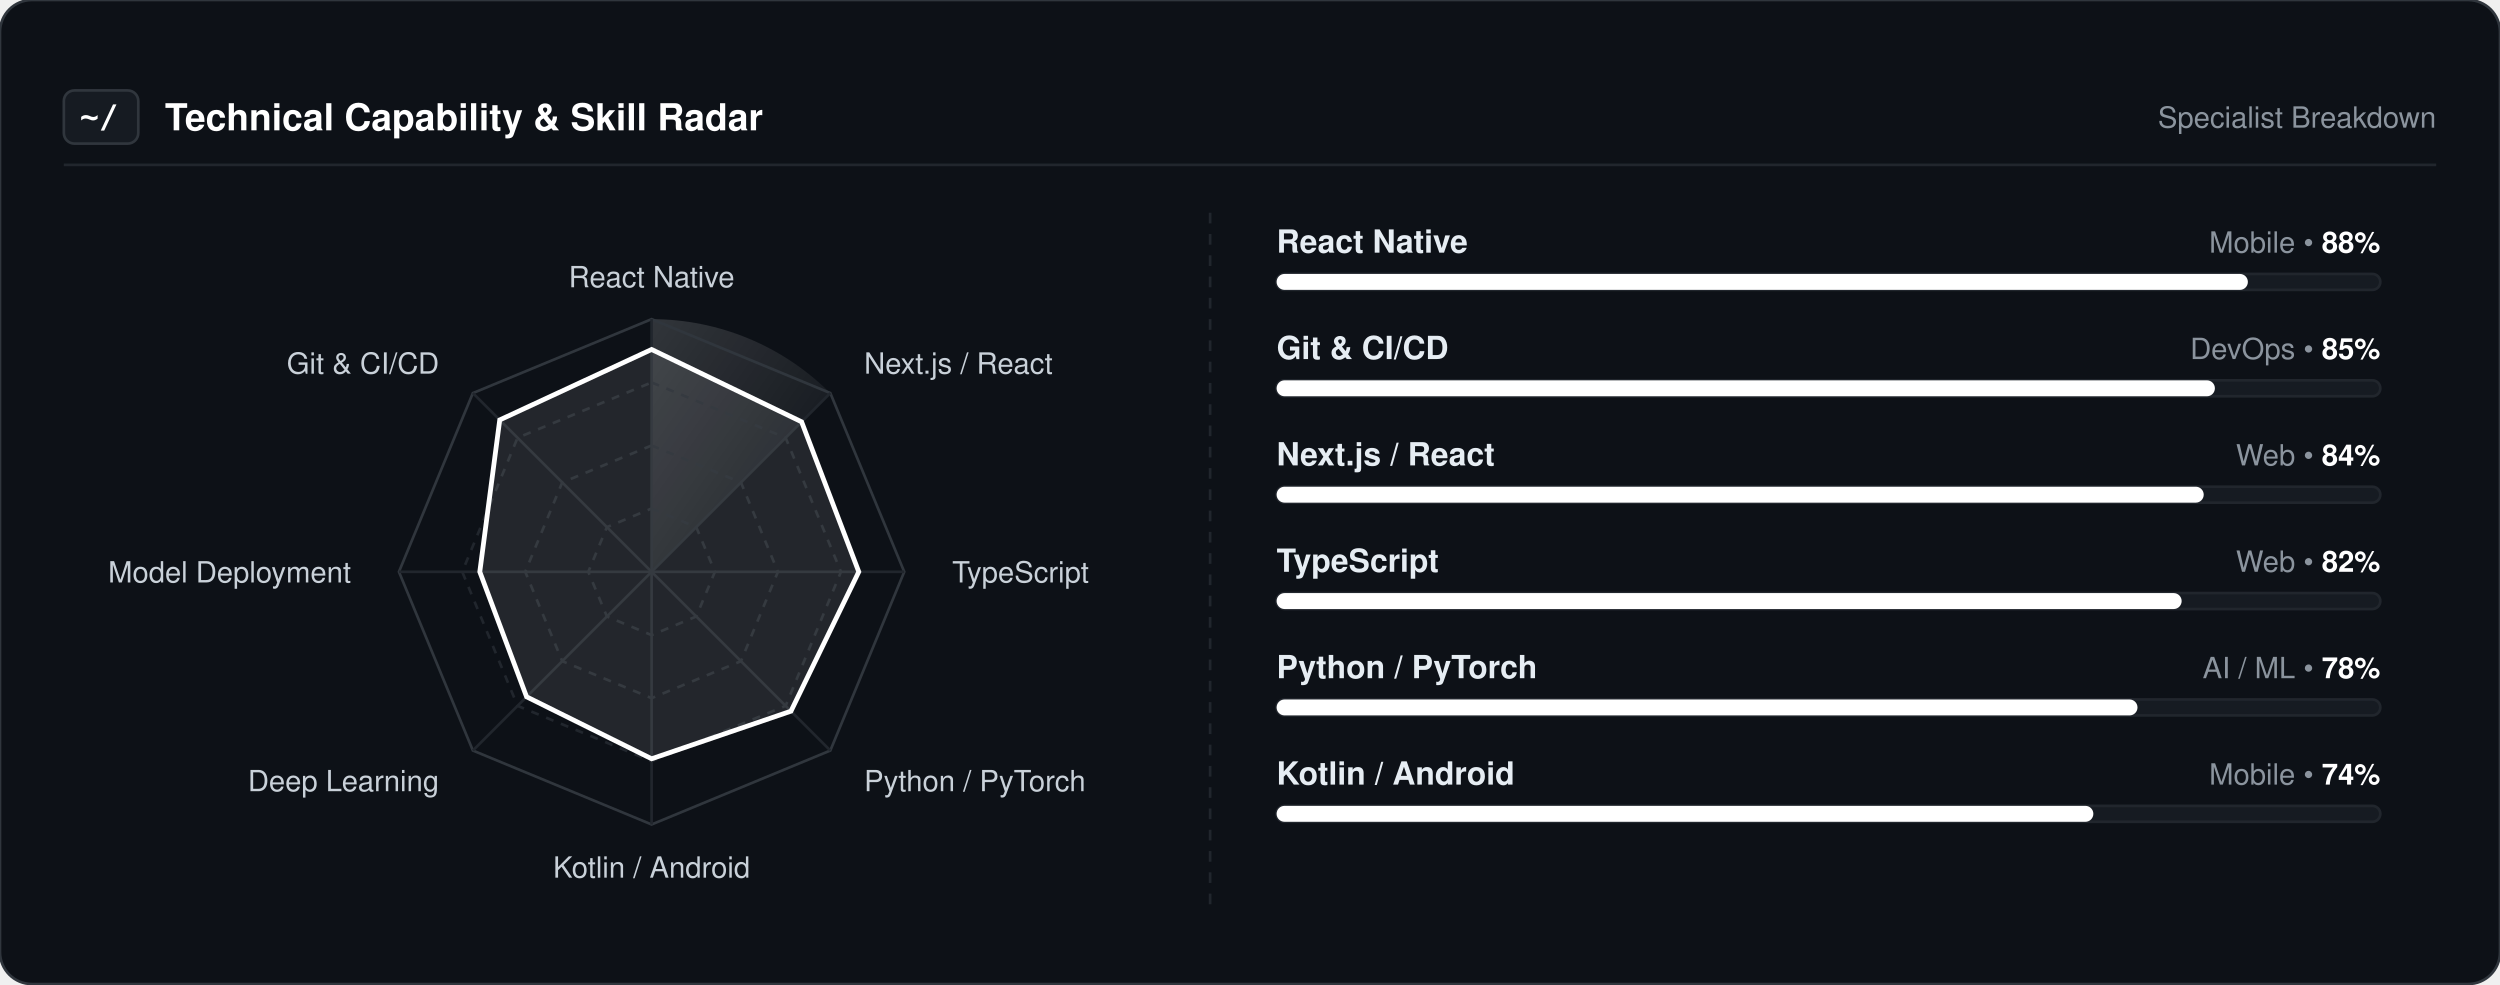
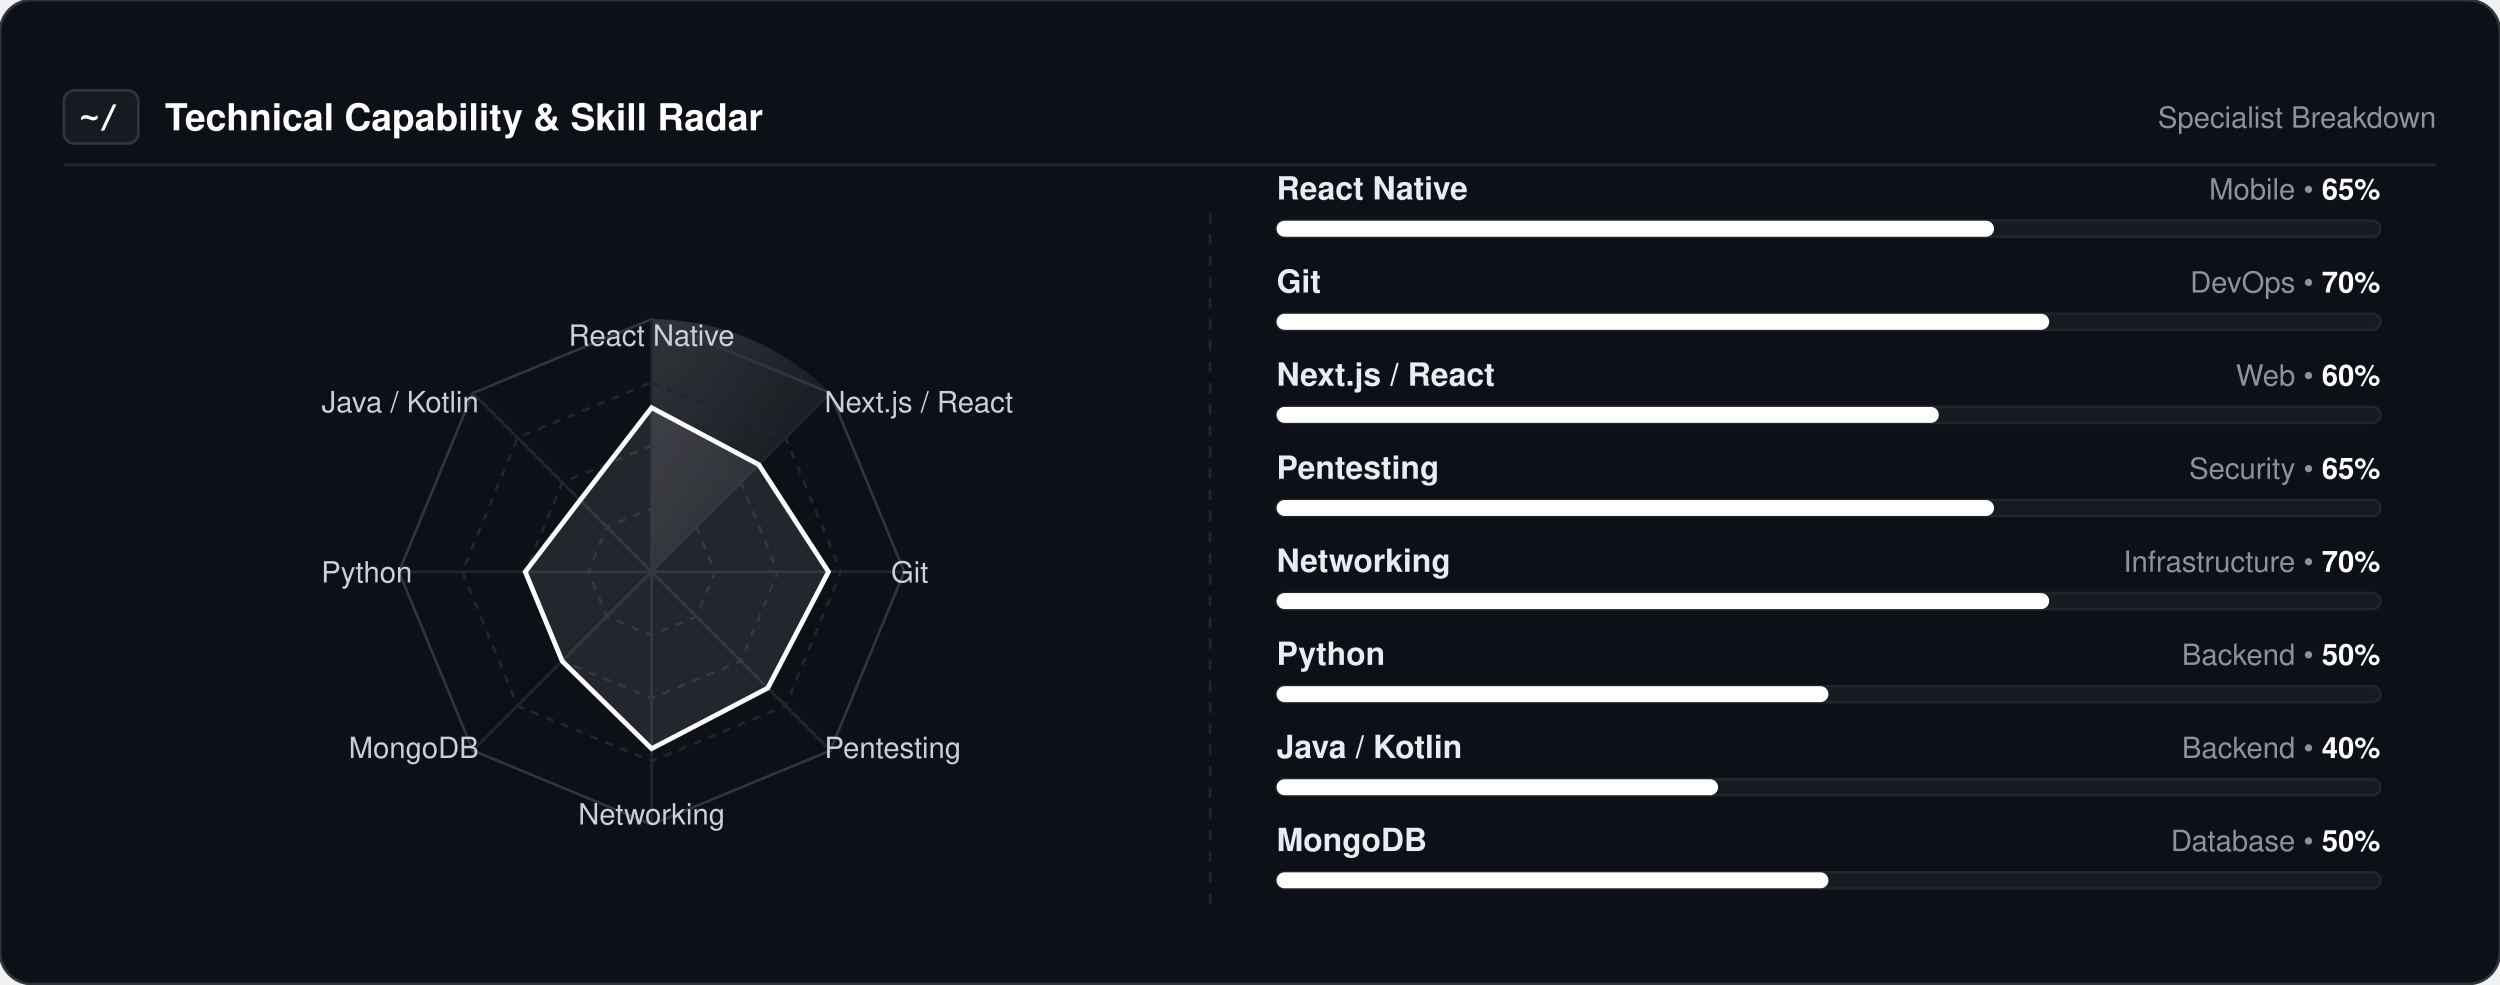
<svg xmlns="http://www.w3.org/2000/svg" viewBox="0 0 940 370" width="100%" height="auto" fill="none">
  <defs>
    <style>
      @keyframes radarExpand {
        0% { transform: scale(0.1); opacity: 0; }
        70% { transform: scale(1.04); opacity: 0.95; }
        100% { transform: scale(1); opacity: 1; }
      }
      @keyframes radarSweep {
        0% { transform: rotate(0deg); }
        100% { transform: rotate(360deg); }
      }
      @keyframes vertexPop {
        0% { transform: scale(0); opacity: 0; }
        100% { transform: scale(1); opacity: 1; }
      }
      @keyframes barGrow {
        0% { transform: scaleX(0); }
        100% { transform: scaleX(1); }
      }
      .radar-poly {
        transform-origin: 245px 215px;
        animation: radarExpand 1.0s cubic-bezier(0.16, 1, 0.3, 1) forwards;
      }
      .radar-sweep-beam {
        transform-origin: 245px 215px;
        animation: radarSweep 8s linear infinite;
      }
      .vertex-dot {
        transform-box: fill-box;
        transform-origin: center;
        opacity: 0;
        animation: vertexPop 0.4s ease-out forwards;
      }
      .hud-bar {
        transform-origin: left center;
        animation: barGrow 0.9s cubic-bezier(0.16, 1, 0.3, 1) both;
      }
    </style>
    <linearGradient id="radarSweepGrad" x1="0%" y1="0%" x2="100%" y2="100%">
      <stop offset="0%" stop-color="#ffffff" stop-opacity="0.15" />
      <stop offset="100%" stop-color="#ffffff" stop-opacity="0.0" />
    </linearGradient>
  </defs>
  <rect width="940" height="370" rx="12" fill="#0d1117" stroke="#30363d" stroke-width="1" />
  <g transform="translate(24, 34)">
    <rect x="0" y="0" width="28" height="20" rx="4" fill="#161b22" stroke="#30363d" stroke-width="1" />
    <text x="6" y="14" fill="#ffffff" font-family="monospace" font-size="12" font-weight="bold">~/</text>
    <text x="38" y="15" fill="#ffffff" font-family="-apple-system, BlinkMacSystemFont, 'Segoe UI', Helvetica, Arial, sans-serif" font-size="14" font-weight="600">Technical Capability &amp; Skill Radar</text>
    <text x="892" y="14" text-anchor="end" fill="#8b949e" font-family="-apple-system, BlinkMacSystemFont, 'Segoe UI', Helvetica, Arial, sans-serif" font-size="11">Specialist Breakdown</text>
    <line x1="0" y1="28" x2="892" y2="28" stroke="#21262d" stroke-width="1" />
  </g>
  <g>
    <path class="radar-sweep-beam" d="M 245 215 L 245 120 A 95 95 0 0 1 312.165 147.835 Z" fill="url(#radarSweepGrad)" />
    <polygon points="245.0,191.2 261.8,198.2 268.8,215.0 261.8,231.8 245.0,238.8 228.2,231.8 221.2,215.0 228.2,198.2" fill="none" stroke="#21262d" stroke-width="1" stroke-dasharray="3,3" />
    <polygon points="245.0,167.5 278.6,181.4 292.5,215.0 278.6,248.6 245.0,262.5 211.4,248.6 197.5,215.0 211.4,181.4" fill="none" stroke="#21262d" stroke-width="1" stroke-dasharray="3,3" />
    <polygon points="245.0,143.8 295.4,164.6 316.2,215.0 295.4,265.4 245.0,286.2 194.6,265.4 173.8,215.0 194.6,164.6" fill="none" stroke="#21262d" stroke-width="1" stroke-dasharray="3,3" />
    <polygon points="245.0,120.0 312.2,147.8 340.0,215.0 312.2,282.2 245.0,310.0 177.8,282.2 150.0,215.0 177.8,147.8" fill="none" stroke="#30363d" stroke-width="1" />
    <line x1="245" y1="215" x2="245.0" y2="120.0" stroke="#21262d" stroke-width="1" />
    <line x1="245" y1="215" x2="312.2" y2="147.8" stroke="#21262d" stroke-width="1" />
    <line x1="245" y1="215" x2="340.0" y2="215.0" stroke="#21262d" stroke-width="1" />
    <line x1="245" y1="215" x2="312.2" y2="282.2" stroke="#21262d" stroke-width="1" />
    <line x1="245" y1="215" x2="245.0" y2="310.0" stroke="#21262d" stroke-width="1" />
    <line x1="245" y1="215" x2="177.8" y2="282.2" stroke="#21262d" stroke-width="1" />
    <line x1="245" y1="215" x2="150.0" y2="215.0" stroke="#21262d" stroke-width="1" />
    <line x1="245" y1="215" x2="177.8" y2="147.8" stroke="#21262d" stroke-width="1" />
-     <polygon class="radar-poly" points="245.0,131.4 301.4,158.6 322.9,215.0 297.4,267.4 245.0,285.3 198.0,262.0 180.4,215.0 187.9,157.9" fill="rgba(255, 255, 255, 0.09)" stroke="#ffffff" stroke-width="1.8" />
-     <circle class="vertex-dot" cx="245.0" cy="131.4" r="3.5" fill="#ffffff" stroke="#0d1117" stroke-width="1.5" style="animation-delay: 0.30s;" />
-     <circle class="vertex-dot" cx="301.4" cy="158.6" r="3.5" fill="#ffffff" stroke="#0d1117" stroke-width="1.5" style="animation-delay: 0.38s;" />
-     <circle class="vertex-dot" cx="322.9" cy="215.0" r="3.5" fill="#ffffff" stroke="#0d1117" stroke-width="1.5" style="animation-delay: 0.46s;" />
-     <circle class="vertex-dot" cx="297.4" cy="267.4" r="3.5" fill="#ffffff" stroke="#0d1117" stroke-width="1.5" style="animation-delay: 0.54s;" />
-     <circle class="vertex-dot" cx="245.0" cy="285.3" r="3.5" fill="#ffffff" stroke="#0d1117" stroke-width="1.5" style="animation-delay: 0.62s;" />
-     <circle class="vertex-dot" cx="198.0" cy="262.0" r="3.5" fill="#ffffff" stroke="#0d1117" stroke-width="1.5" style="animation-delay: 0.70s;" />
-     <circle class="vertex-dot" cx="180.4" cy="215.0" r="3.5" fill="#ffffff" stroke="#0d1117" stroke-width="1.5" style="animation-delay: 0.78s;" />
-     <circle class="vertex-dot" cx="187.9" cy="157.9" r="3.5" fill="#ffffff" stroke="#0d1117" stroke-width="1.5" style="animation-delay: 0.86s;" />
-     <text x="245.0" y="108.0" text-anchor="middle" fill="#c9d1d9" font-family="-apple-system, BlinkMacSystemFont, 'Segoe UI', Helvetica, Arial, sans-serif" font-size="11" font-weight="500">React Native</text>
-     <text x="324.9" y="140.5" text-anchor="start" fill="#c9d1d9" font-family="-apple-system, BlinkMacSystemFont, 'Segoe UI', Helvetica, Arial, sans-serif" font-size="11" font-weight="500">Next.js / React</text>
-     <text x="358.0" y="219.0" text-anchor="start" fill="#c9d1d9" font-family="-apple-system, BlinkMacSystemFont, 'Segoe UI', Helvetica, Arial, sans-serif" font-size="11" font-weight="500">TypeScript</text>
-     <text x="324.9" y="297.5" text-anchor="start" fill="#c9d1d9" font-family="-apple-system, BlinkMacSystemFont, 'Segoe UI', Helvetica, Arial, sans-serif" font-size="11" font-weight="500">Python / PyTorch</text>
-     <text x="245.0" y="330.0" text-anchor="middle" fill="#c9d1d9" font-family="-apple-system, BlinkMacSystemFont, 'Segoe UI', Helvetica, Arial, sans-serif" font-size="11" font-weight="500">Kotlin / Android</text>
-     <text x="165.1" y="297.5" text-anchor="end" fill="#c9d1d9" font-family="-apple-system, BlinkMacSystemFont, 'Segoe UI', Helvetica, Arial, sans-serif" font-size="11" font-weight="500">Deep Learning</text>
-     <text x="132.0" y="219.0" text-anchor="end" fill="#c9d1d9" font-family="-apple-system, BlinkMacSystemFont, 'Segoe UI', Helvetica, Arial, sans-serif" font-size="11" font-weight="500">Model Deployment</text>
-     <text x="165.1" y="140.5" text-anchor="end" fill="#c9d1d9" font-family="-apple-system, BlinkMacSystemFont, 'Segoe UI', Helvetica, Arial, sans-serif" font-size="11" font-weight="500">Git &amp; CI/CD</text>
+     <polygon class="radar-poly" points="245.0,153.3 285.3,174.7 311.5,215.0 288.7,258.7 245.0,281.5 211.4,248.6 197.5,215.0 218.1,188.1" fill="rgba(255, 255, 255, 0.09)" stroke="#ffffff" stroke-width="1.8" />
+     <circle class="vertex-dot" cx="245.0" cy="153.3" r="3.5" fill="#ffffff" stroke="#0d1117" stroke-width="1.5" style="animation-delay: 0.30s;" />
+     <circle class="vertex-dot" cx="285.3" cy="174.7" r="3.5" fill="#ffffff" stroke="#0d1117" stroke-width="1.5" style="animation-delay: 0.38s;" />
+     <circle class="vertex-dot" cx="311.5" cy="215.0" r="3.5" fill="#ffffff" stroke="#0d1117" stroke-width="1.5" style="animation-delay: 0.46s;" />
+     <circle class="vertex-dot" cx="288.7" cy="258.7" r="3.5" fill="#ffffff" stroke="#0d1117" stroke-width="1.5" style="animation-delay: 0.54s;" />
+     <circle class="vertex-dot" cx="245.0" cy="281.5" r="3.5" fill="#ffffff" stroke="#0d1117" stroke-width="1.5" style="animation-delay: 0.62s;" />
+     <circle class="vertex-dot" cx="211.4" cy="248.6" r="3.5" fill="#ffffff" stroke="#0d1117" stroke-width="1.5" style="animation-delay: 0.70s;" />
+     <circle class="vertex-dot" cx="197.5" cy="215.0" r="3.5" fill="#ffffff" stroke="#0d1117" stroke-width="1.5" style="animation-delay: 0.78s;" />
+     <circle class="vertex-dot" cx="218.1" cy="188.1" r="3.5" fill="#ffffff" stroke="#0d1117" stroke-width="1.5" style="animation-delay: 0.86s;" />
+     <text x="245.0" y="130.0" text-anchor="middle" fill="#c9d1d9" font-family="-apple-system, BlinkMacSystemFont, 'Segoe UI', Helvetica, Arial, sans-serif" font-size="11" font-weight="500">React Native</text>
+     <text x="310.0" y="155.0" text-anchor="start" fill="#c9d1d9" font-family="-apple-system, BlinkMacSystemFont, 'Segoe UI', Helvetica, Arial, sans-serif" font-size="11" font-weight="500">Next.js / React</text>
+     <text x="335.0" y="219.0" text-anchor="start" fill="#c9d1d9" font-family="-apple-system, BlinkMacSystemFont, 'Segoe UI', Helvetica, Arial, sans-serif" font-size="11" font-weight="500">Git</text>
+     <text x="310.0" y="285.0" text-anchor="start" fill="#c9d1d9" font-family="-apple-system, BlinkMacSystemFont, 'Segoe UI', Helvetica, Arial, sans-serif" font-size="11" font-weight="500">Pentesting</text>
+     <text x="245.0" y="310.0" text-anchor="middle" fill="#c9d1d9" font-family="-apple-system, BlinkMacSystemFont, 'Segoe UI', Helvetica, Arial, sans-serif" font-size="11" font-weight="500">Networking</text>
+     <text x="180.0" y="285.0" text-anchor="end" fill="#c9d1d9" font-family="-apple-system, BlinkMacSystemFont, 'Segoe UI', Helvetica, Arial, sans-serif" font-size="11" font-weight="500">MongoDB</text>
+     <text x="155.0" y="219.0" text-anchor="end" fill="#c9d1d9" font-family="-apple-system, BlinkMacSystemFont, 'Segoe UI', Helvetica, Arial, sans-serif" font-size="11" font-weight="500">Python</text>
+     <text x="180.0" y="155.0" text-anchor="end" fill="#c9d1d9" font-family="-apple-system, BlinkMacSystemFont, 'Segoe UI', Helvetica, Arial, sans-serif" font-size="11" font-weight="500">Java / Kotlin</text>
  </g>
  <line x1="455" y1="80" x2="455" y2="340" stroke="#21262d" stroke-width="1" stroke-dasharray="4,4" />
  <g>
-     <g transform="translate(480, 95)">
+     <g transform="translate(480, 75)">
      <text x="0" y="0" fill="#e6edf3" font-family="-apple-system, BlinkMacSystemFont, 'Segoe UI', Helvetica, Arial, sans-serif" font-size="12" font-weight="600">React Native</text>
-       <text x="415" y="0" text-anchor="end" fill="#8b949e" font-family="-apple-system, BlinkMacSystemFont, 'Segoe UI', Helvetica, Arial, sans-serif" font-size="11">Mobile • <tspan fill="#ffffff" font-weight="600">88%</tspan>
+       <text x="415" y="0" text-anchor="end" fill="#8b949e" font-family="-apple-system, BlinkMacSystemFont, 'Segoe UI', Helvetica, Arial, sans-serif" font-size="11">Mobile • <tspan fill="#ffffff" font-weight="600">65%</tspan>
      </text>
      <rect x="0" y="8" width="415" height="6" rx="3" fill="#161b22" stroke="#21262d" stroke-width="1" />
-       <rect class="hud-bar bar-0" x="0" y="8" width="365.2" height="6" rx="3" fill="#ffffff" style="animation-delay: 0.20s;" />
+       <rect class="hud-bar bar-0" x="0" y="8" width="269.75" height="6" rx="3" fill="#ffffff" style="animation-delay: 0.20s;" />
    </g>
-     <g transform="translate(480, 135)">
-       <text x="0" y="0" fill="#e6edf3" font-family="-apple-system, BlinkMacSystemFont, 'Segoe UI', Helvetica, Arial, sans-serif" font-size="12" font-weight="600">Git &amp; CI/CD</text>
-       <text x="415" y="0" text-anchor="end" fill="#8b949e" font-family="-apple-system, BlinkMacSystemFont, 'Segoe UI', Helvetica, Arial, sans-serif" font-size="11">DevOps • <tspan fill="#ffffff" font-weight="600">85%</tspan>
+     <g transform="translate(480, 110)">
+       <text x="0" y="0" fill="#e6edf3" font-family="-apple-system, BlinkMacSystemFont, 'Segoe UI', Helvetica, Arial, sans-serif" font-size="12" font-weight="600">Git</text>
+       <text x="415" y="0" text-anchor="end" fill="#8b949e" font-family="-apple-system, BlinkMacSystemFont, 'Segoe UI', Helvetica, Arial, sans-serif" font-size="11">DevOps • <tspan fill="#ffffff" font-weight="600">70%</tspan>
      </text>
      <rect x="0" y="8" width="415" height="6" rx="3" fill="#161b22" stroke="#21262d" stroke-width="1" />
-       <rect class="hud-bar bar-1" x="0" y="8" width="352.8" height="6" rx="3" fill="#ffffff" style="animation-delay: 0.32s;" />
+       <rect class="hud-bar bar-1" x="0" y="8" width="290.5" height="6" rx="3" fill="#ffffff" style="animation-delay: 0.28s;" />
    </g>
-     <g transform="translate(480, 175)">
+     <g transform="translate(480, 145)">
      <text x="0" y="0" fill="#e6edf3" font-family="-apple-system, BlinkMacSystemFont, 'Segoe UI', Helvetica, Arial, sans-serif" font-size="12" font-weight="600">Next.js / React</text>
-       <text x="415" y="0" text-anchor="end" fill="#8b949e" font-family="-apple-system, BlinkMacSystemFont, 'Segoe UI', Helvetica, Arial, sans-serif" font-size="11">Web • <tspan fill="#ffffff" font-weight="600">84%</tspan>
+       <text x="415" y="0" text-anchor="end" fill="#8b949e" font-family="-apple-system, BlinkMacSystemFont, 'Segoe UI', Helvetica, Arial, sans-serif" font-size="11">Web • <tspan fill="#ffffff" font-weight="600">60%</tspan>
      </text>
      <rect x="0" y="8" width="415" height="6" rx="3" fill="#161b22" stroke="#21262d" stroke-width="1" />
-       <rect class="hud-bar bar-2" x="0" y="8" width="348.6" height="6" rx="3" fill="#ffffff" style="animation-delay: 0.44s;" />
+       <rect class="hud-bar bar-2" x="0" y="8" width="249" height="6" rx="3" fill="#ffffff" style="animation-delay: 0.36s;" />
+     </g>
+     <g transform="translate(480, 180)">
+       <text x="0" y="0" fill="#e6edf3" font-family="-apple-system, BlinkMacSystemFont, 'Segoe UI', Helvetica, Arial, sans-serif" font-size="12" font-weight="600">Pentesting</text>
+       <text x="415" y="0" text-anchor="end" fill="#8b949e" font-family="-apple-system, BlinkMacSystemFont, 'Segoe UI', Helvetica, Arial, sans-serif" font-size="11">Security • <tspan fill="#ffffff" font-weight="600">65%</tspan>
+       </text>
+       <rect x="0" y="8" width="415" height="6" rx="3" fill="#161b22" stroke="#21262d" stroke-width="1" />
+       <rect class="hud-bar bar-3" x="0" y="8" width="269.75" height="6" rx="3" fill="#ffffff" style="animation-delay: 0.44s;" />
    </g>
    <g transform="translate(480, 215)">
-       <text x="0" y="0" fill="#e6edf3" font-family="-apple-system, BlinkMacSystemFont, 'Segoe UI', Helvetica, Arial, sans-serif" font-size="12" font-weight="600">TypeScript</text>
-       <text x="415" y="0" text-anchor="end" fill="#8b949e" font-family="-apple-system, BlinkMacSystemFont, 'Segoe UI', Helvetica, Arial, sans-serif" font-size="11">Web • <tspan fill="#ffffff" font-weight="600">82%</tspan>
+       <text x="0" y="0" fill="#e6edf3" font-family="-apple-system, BlinkMacSystemFont, 'Segoe UI', Helvetica, Arial, sans-serif" font-size="12" font-weight="600">Networking</text>
+       <text x="415" y="0" text-anchor="end" fill="#8b949e" font-family="-apple-system, BlinkMacSystemFont, 'Segoe UI', Helvetica, Arial, sans-serif" font-size="11">Infrastructure • <tspan fill="#ffffff" font-weight="600">70%</tspan>
      </text>
      <rect x="0" y="8" width="415" height="6" rx="3" fill="#161b22" stroke="#21262d" stroke-width="1" />
-       <rect class="hud-bar bar-3" x="0" y="8" width="340.3" height="6" rx="3" fill="#ffffff" style="animation-delay: 0.56s;" />
+       <rect class="hud-bar bar-4" x="0" y="8" width="290.5" height="6" rx="3" fill="#ffffff" style="animation-delay: 0.52s;" />
    </g>
-     <g transform="translate(480, 255)">
-       <text x="0" y="0" fill="#e6edf3" font-family="-apple-system, BlinkMacSystemFont, 'Segoe UI', Helvetica, Arial, sans-serif" font-size="12" font-weight="600">Python / PyTorch</text>
-       <text x="415" y="0" text-anchor="end" fill="#8b949e" font-family="-apple-system, BlinkMacSystemFont, 'Segoe UI', Helvetica, Arial, sans-serif" font-size="11">AI / ML • <tspan fill="#ffffff" font-weight="600">78%</tspan>
+     <g transform="translate(480, 250)">
+       <text x="0" y="0" fill="#e6edf3" font-family="-apple-system, BlinkMacSystemFont, 'Segoe UI', Helvetica, Arial, sans-serif" font-size="12" font-weight="600">Python</text>
+       <text x="415" y="0" text-anchor="end" fill="#8b949e" font-family="-apple-system, BlinkMacSystemFont, 'Segoe UI', Helvetica, Arial, sans-serif" font-size="11">Backend • <tspan fill="#ffffff" font-weight="600">50%</tspan>
      </text>
      <rect x="0" y="8" width="415" height="6" rx="3" fill="#161b22" stroke="#21262d" stroke-width="1" />
-       <rect class="hud-bar bar-4" x="0" y="8" width="323.7" height="6" rx="3" fill="#ffffff" style="animation-delay: 0.68s;" />
+       <rect class="hud-bar bar-5" x="0" y="8" width="207.5" height="6" rx="3" fill="#ffffff" style="animation-delay: 0.60s;" />
    </g>
-     <g transform="translate(480, 295)">
-       <text x="0" y="0" fill="#e6edf3" font-family="-apple-system, BlinkMacSystemFont, 'Segoe UI', Helvetica, Arial, sans-serif" font-size="12" font-weight="600">Kotlin / Android</text>
-       <text x="415" y="0" text-anchor="end" fill="#8b949e" font-family="-apple-system, BlinkMacSystemFont, 'Segoe UI', Helvetica, Arial, sans-serif" font-size="11">Mobile • <tspan fill="#ffffff" font-weight="600">74%</tspan>
+     <g transform="translate(480, 285)">
+       <text x="0" y="0" fill="#e6edf3" font-family="-apple-system, BlinkMacSystemFont, 'Segoe UI', Helvetica, Arial, sans-serif" font-size="12" font-weight="600">Java / Kotlin</text>
+       <text x="415" y="0" text-anchor="end" fill="#8b949e" font-family="-apple-system, BlinkMacSystemFont, 'Segoe UI', Helvetica, Arial, sans-serif" font-size="11">Backend • <tspan fill="#ffffff" font-weight="600">40%</tspan>
      </text>
      <rect x="0" y="8" width="415" height="6" rx="3" fill="#161b22" stroke="#21262d" stroke-width="1" />
-       <rect class="hud-bar bar-5" x="0" y="8" width="307.1" height="6" rx="3" fill="#ffffff" style="animation-delay: 0.80s;" />
+       <rect class="hud-bar bar-6" x="0" y="8" width="166" height="6" rx="3" fill="#ffffff" style="animation-delay: 0.68s;" />
+     </g>
+     <g transform="translate(480, 320)">
+       <text x="0" y="0" fill="#e6edf3" font-family="-apple-system, BlinkMacSystemFont, 'Segoe UI', Helvetica, Arial, sans-serif" font-size="12" font-weight="600">MongoDB</text>
+       <text x="415" y="0" text-anchor="end" fill="#8b949e" font-family="-apple-system, BlinkMacSystemFont, 'Segoe UI', Helvetica, Arial, sans-serif" font-size="11">Database • <tspan fill="#ffffff" font-weight="600">50%</tspan>
+       </text>
+       <rect x="0" y="8" width="415" height="6" rx="3" fill="#161b22" stroke="#21262d" stroke-width="1" />
+       <rect class="hud-bar bar-7" x="0" y="8" width="207.5" height="6" rx="3" fill="#ffffff" style="animation-delay: 0.76s;" />
    </g>
  </g>
</svg>
